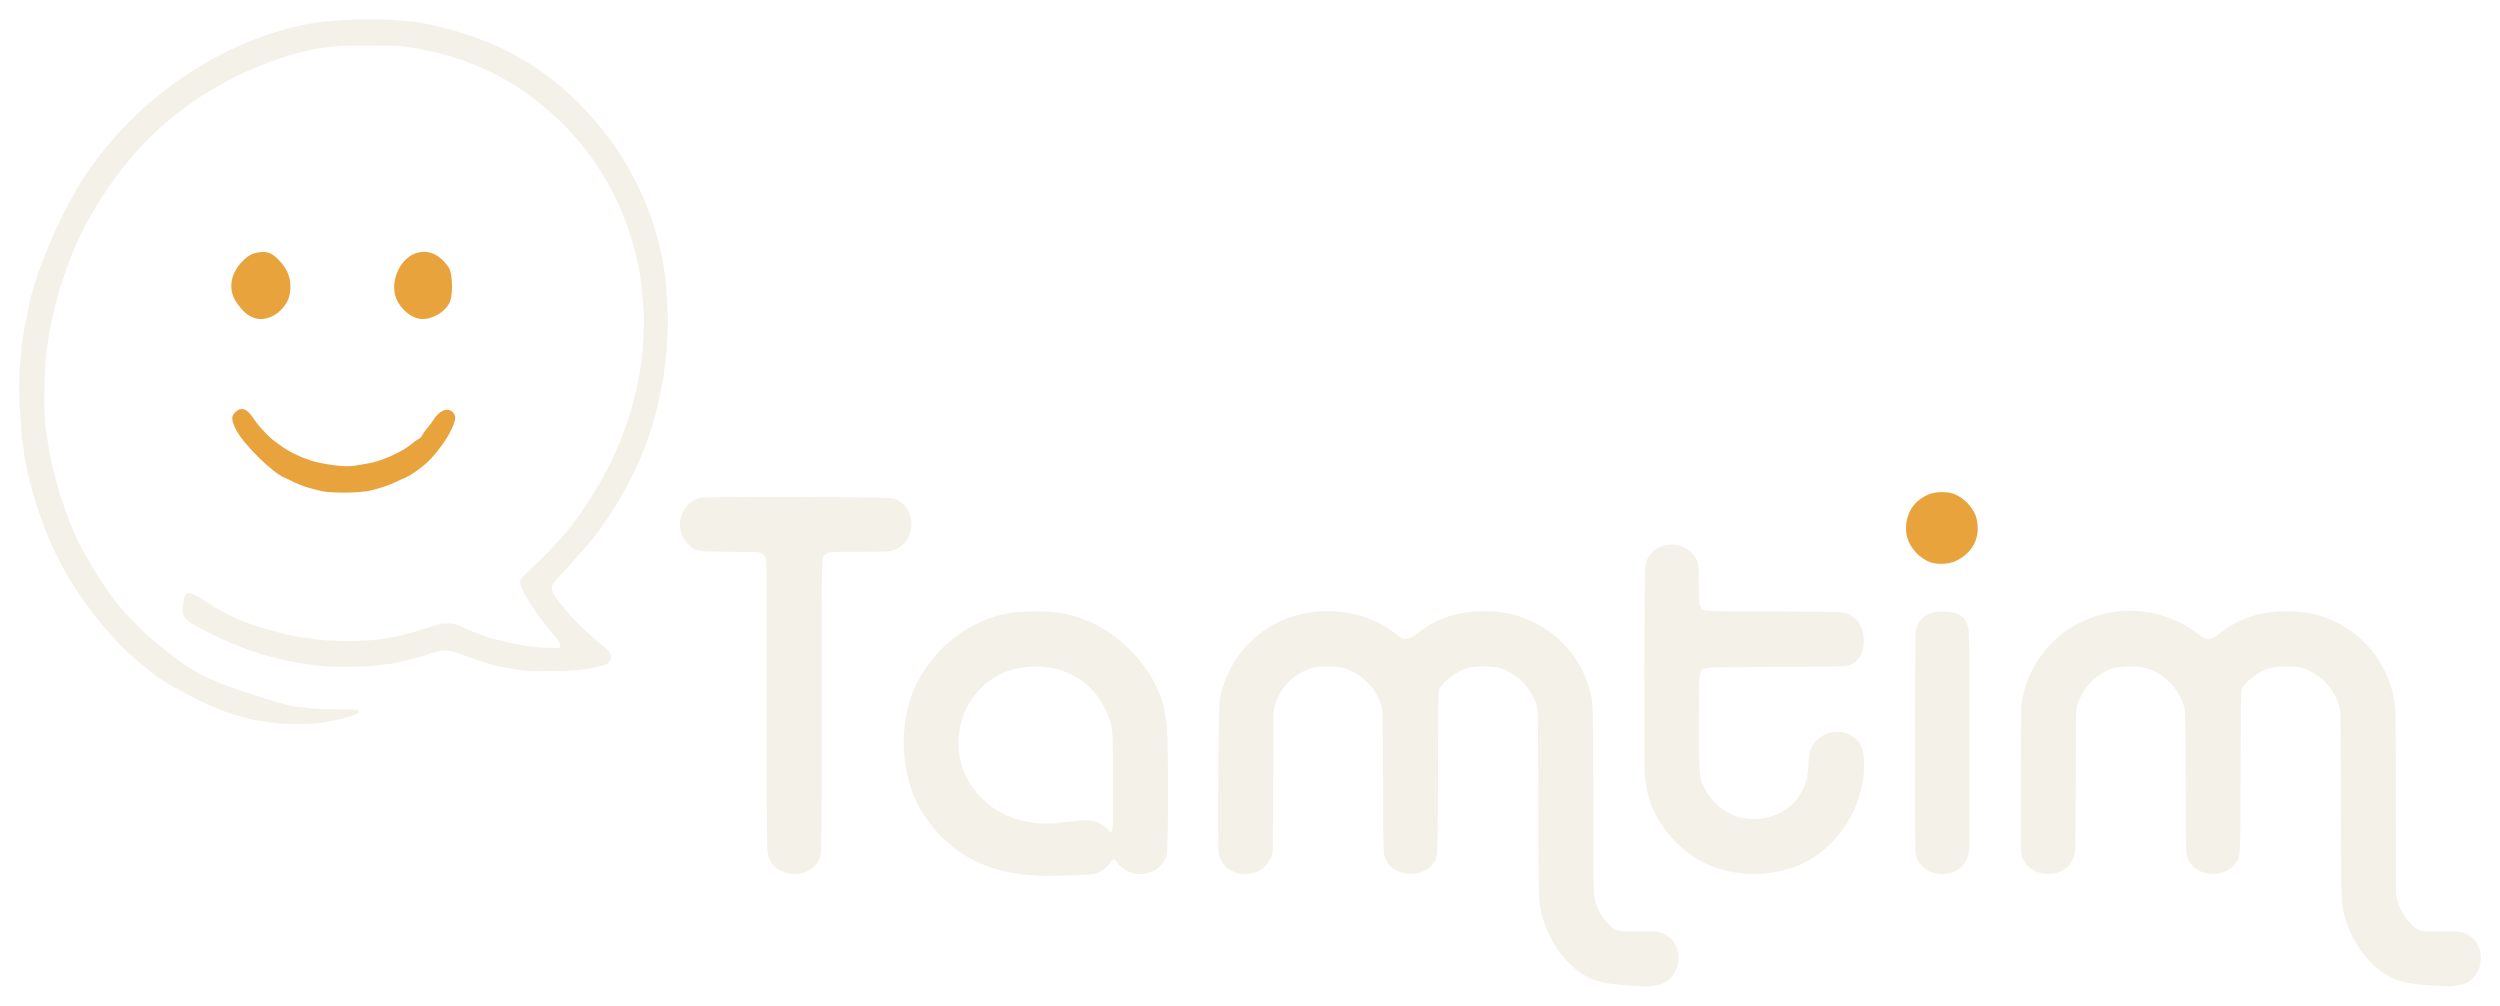
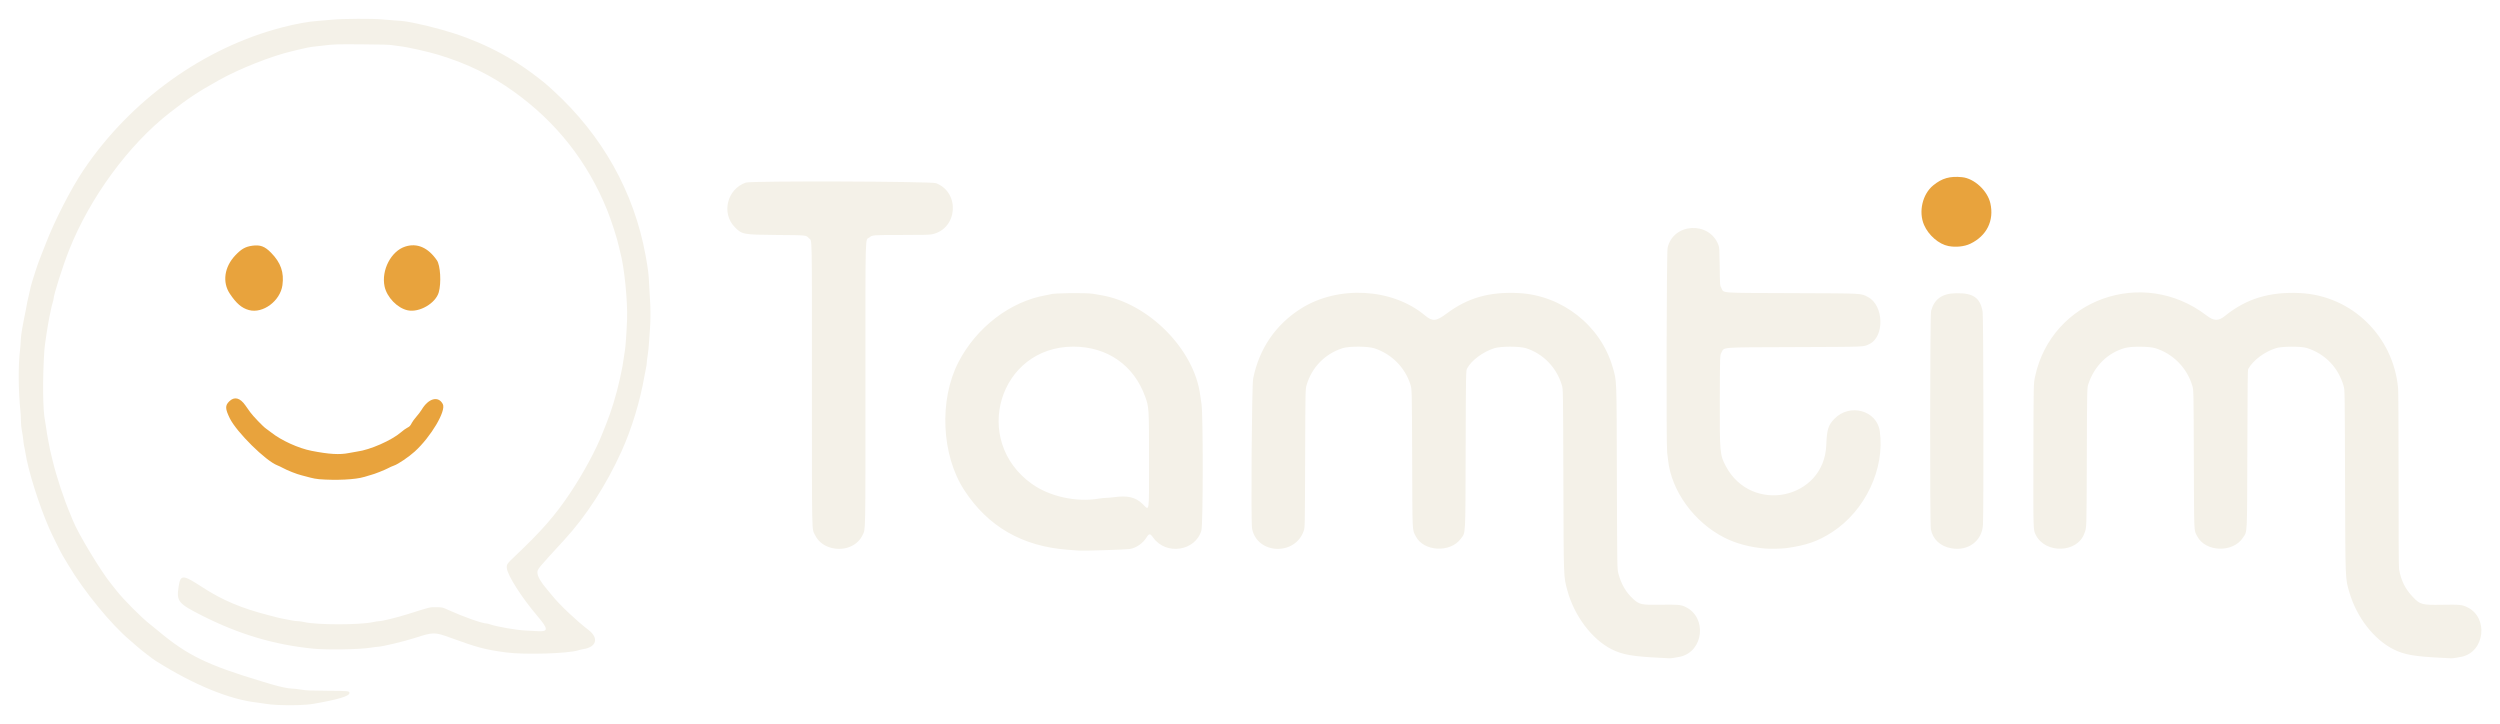
- <svg xmlns="http://www.w3.org/2000/svg" viewBox="235 280 5233 2104" width="5233" height="2104">
-   <path fill="#f4f1e8" fill-rule="evenodd" d="M3665.5,2343.9C3603.1,2340.9 3582.3,2337.2 3558.5,2325.3C3516.4,2304.1 3478.1,2253.1 3463.6,2199.0C3455.3,2167.8 3455.7,2178.2 3455.0,1962.0C3454.4,1766.5 3454.4,1766.5 3451.8,1757.8C3440.2,1719.5 3411.6,1690.1 3374.5,1678.3C3360.6,1674.0 3320.3,1674.0 3306.5,1678.4C3282.3,1686.1 3257.9,1704.2 3248.4,1721.3C3245.5,1726.5 3245.5,1726.5 3245.0,1897.0C3244.4,2087.3 3245.2,2073.4 3234.6,2087.8C3212.0,2118.7 3154.4,2115.5 3137.7,2082.5C3130.0,2067.1 3130.6,2080.5 3130.0,1915.0C3129.5,1766.5 3129.5,1766.5 3126.2,1756.2C3114.6,1719.7 3086.0,1690.9 3049.2,1678.7C3034.9,1674.0 2995.0,1673.8 2980.5,1678.3C2942.9,1690.3 2914.6,1719.1 2903.3,1757.0C2900.5,1766.5 2900.5,1766.5 2900.0,1915.0C2899.5,2063.5 2899.5,2063.5 2897.1,2070.5C2879.0,2124.7 2797.5,2121.9 2786.0,2066.6C2783.2,2053.0 2785.3,1758.6 2788.3,1743.5C2801.3,1679.1 2836.8,1627.3 2891.5,1592.9C2971.3,1542.8 3087.6,1549.3 3157.5,1607.9C3173.6,1621.3 3181.7,1620.7 3203.7,1604.2C3249.5,1569.9 3295.9,1556.7 3359.2,1559.9C3452.5,1564.7 3535.3,1630.0 3560.9,1719.0C3569.9,1750.3 3569.4,1736.8 3570.0,1954.5C3570.6,2152.5 3570.6,2152.5 3573.2,2162.5C3579.4,2185.8 3589.7,2203.4 3605.3,2217.5C3618.4,2229.4 3623.4,2230.4 3664.3,2229.7C3701.5,2229.1 3707.4,2229.6 3717.6,2234.5C3764.2,2256.9 3756.6,2329.6 3706.5,2341.3C3699.9,2342.9 3684.6,2345.2 3683.2,2344.8C3682.8,2344.8 3674.8,2344.3 3665.5,2343.9ZM5345.0,2343.9C5284.4,2341.0 5262.8,2337.3 5239.5,2325.7C5197.2,2304.7 5159.9,2256.7 5144.3,2203.1C5135.3,2172.2 5135.7,2181.3 5135.0,1965.0C5134.4,1768.5 5134.4,1768.5 5131.9,1759.5C5120.5,1719.8 5092.2,1690.5 5053.0,1677.9C5041.2,1674.1 4999.6,1674.2 4987.0,1678.1C4961.9,1685.9 4937.4,1704.2 4926.9,1723.0C4925.7,1725.1 4925.4,1752.7 4925.0,1895.5C4924.4,2085.1 4925.1,2070.8 4915.9,2085.1C4894.4,2118.7 4834.8,2116.9 4817.0,2082.1C4810.0,2068.3 4810.6,2081.3 4810.0,1917.0C4809.5,1768.5 4809.5,1768.5 4806.7,1759.0C4795.3,1720.7 4765.6,1690.4 4727.5,1678.4C4714.7,1674.3 4675.9,1674.0 4662.0,1677.9C4625.2,1688.1 4596.3,1716.4 4583.4,1755.0C4580.5,1763.5 4580.5,1763.5 4580.0,1912.5C4579.4,2072.9 4579.8,2062.3 4574.6,2076.6C4559.7,2118.5 4491.1,2120.7 4470.5,2080.0C4464.7,2068.5 4464.9,2074.2 4465.2,1908.0C4465.5,1754.5 4465.5,1754.5 4468.8,1739.2C4504.5,1573.1 4700.1,1503.2 4836.9,1607.7C4853.2,1620.2 4862.6,1620.5 4877.0,1608.9C4923.1,1571.7 4973.0,1556.6 5038.9,1559.9C5149.6,1565.6 5238.9,1652.6 5249.0,1764.5C5249.6,1771.3 5250.0,1847.2 5250.0,1961.6C5250.0,2090.0 5250.3,2149.5 5251.1,2153.6C5255.6,2178.3 5264.3,2195.8 5280.6,2212.9C5296.3,2229.4 5300.1,2230.5 5342.9,2229.8C5382.1,2229.1 5386.6,2229.6 5398.0,2235.2C5443.4,2257.5 5435.5,2330.0 5386.5,2341.3C5379.8,2342.9 5364.6,2345.2 5363.2,2344.8C5362.8,2344.8 5354.6,2344.3 5345.0,2343.9ZM2414.5,2113.4C2412.3,2113.2 2401.1,2112.3 2389.5,2111.5C2292.1,2104.2 2218.4,2061.7 2167.5,1983.6C2118.3,1908.2 2112.9,1789.9 2154.8,1708.5C2193.5,1633.5 2266.3,1577.8 2343.0,1564.5C2348.2,1563.6 2352.7,1562.7 2353.0,1562.5C2357.5,1559.7 2429.4,1558.9 2444.0,1561.4C2448.7,1562.2 2456.6,1563.6 2461.5,1564.4C2563.7,1581.7 2662.0,1681.0 2674.5,1779.5C2674.8,1782.2 2676.1,1790.8 2677.3,1798.5C2680.9,1821.5 2680.7,2057.2 2677.1,2069.9C2664.3,2114.6 2601.0,2124.1 2573.5,2085.5C2566.8,2076.1 2564.6,2076.1 2559.0,2085.2C2551.2,2097.8 2536.7,2107.8 2523.0,2109.9C2514.3,2111.2 2423.4,2114.2 2414.5,2113.4ZM1889.5,2109.0C1869.6,2106.3 1854.3,2095.9 1846.5,2079.6C1839.5,2064.9 1840.0,2089.9 1840.0,1755.0C1840.0,1421.2 1840.6,1449.3 1833.7,1442.2C1827.0,1435.1 1830.9,1435.6 1764.0,1435.0C1692.1,1434.4 1689.6,1433.9 1674.3,1418.3C1644.8,1388.2 1657.7,1336.2 1698.0,1322.4C1709.4,1318.5 2096.3,1319.7 2106.7,1323.7C2159.1,1343.9 2153.2,1421.9 2098.3,1433.5C2092.8,1434.7 2080.1,1435.0 2033.0,1435.0C1970.5,1435.0 1969.8,1435.1 1963.6,1440.2C1954.1,1448.0 1955.0,1414.5 1955.0,1757.2C1955.0,2087.0 1955.4,2065.9 1948.9,2079.8C1939.3,2100.7 1915.2,2112.5 1889.5,2109.0ZM3889.5,2109.0C3856.0,2106.2 3826.2,2098.3 3800.9,2085.4C3735.8,2052.4 3687.0,1984.9 3680.0,1918.6C3679.5,1913.6 3678.6,1906.1 3678.0,1902.0C3675.9,1885.6 3676.8,1472.7 3679.0,1462.7C3690.9,1409.0 3769.0,1404.7 3788.3,1456.7C3790.3,1462.2 3790.4,1464.7 3791.0,1503.0C3791.5,1543.5 3791.5,1543.5 3794.5,1548.9C3800.9,1560.5 3786.0,1559.4 3946.4,1560.0C4103.0,1560.6 4093.7,1560.1 4109.5,1568.3C4143.8,1585.9 4145.8,1653.7 4112.5,1669.5C4099.1,1675.8 4109.7,1675.4 3951.4,1676.0C3787.9,1676.6 3801.7,1675.5 3794.6,1688.0C3791.5,1693.5 3791.5,1693.5 3791.2,1788.0C3790.9,1902.8 3791.3,1907.8 3804.2,1932.0C3859.4,2035.8 4015.2,2003.3 4020.0,1887.0C4021.4,1852.7 4024.1,1843.9 4037.6,1830.0C4070.5,1796.1 4128.6,1812.0 4135.0,1856.5C4146.5,1937.2 4103.6,2027.9 4032.3,2073.9C4002.2,2093.3 3977.6,2101.9 3934.5,2108.0C3925.3,2109.3 3899.6,2109.9 3889.5,2109.0ZM4288.8,2108.4C4265.0,2104.1 4248.9,2089.1 4244.8,2067.4C4242.5,2055.1 4242.9,1606.6 4245.3,1598.1C4252.3,1572.6 4268.9,1560.8 4298.7,1560.2C4335.8,1559.4 4351.0,1569.9 4356.1,1600.1C4357.9,1610.7 4358.5,2021.4 4356.8,2057.5C4355.1,2092.5 4325.0,2115.0 4288.8,2108.4ZM2564.5,1918.2C2564.5,1807.5 2564.4,1805.0 2556.3,1782.7C2532.0,1714.9 2474.8,1675.0 2401.8,1675.0C2242.2,1675.0 2181.5,1876.8 2313.0,1970.2C2350.9,1997.2 2408.6,2009.8 2456.2,2001.7C2461.6,2000.8 2468.8,2000.0 2472.2,2000.0C2475.7,2000.0 2483.4,1999.3 2489.5,1998.5C2518.8,1994.6 2535.4,1998.5 2550.5,2013.0C2565.9,2027.8 2564.5,2037.3 2564.5,1918.2ZM831.5,1795.1C822.7,1794.7 811.5,1793.6 806.5,1792.7C801.5,1791.8 793.2,1790.6 788.0,1790.0C728.5,1783.5 651.4,1751.9 569.8,1700.4C562.3,1695.7 539.2,1677.8 529.6,1669.4C524.7,1665.0 517.8,1659.0 514.1,1655.9C473.6,1621.9 415.5,1550.8 382.0,1494.5C377.4,1486.8 372.0,1477.8 370.0,1474.5C365.9,1467.9 346.4,1428.6 340.5,1415.0C318.5,1364.5 295.5,1291.3 289.5,1252.5C288.6,1247.0 287.5,1240.9 286.9,1239.0C286.4,1237.1 285.5,1230.9 285.0,1225.3C284.4,1219.6 283.1,1210.7 282.0,1205.4C280.7,1199.3 280.0,1191.7 280.0,1184.6C280.0,1178.5 279.5,1169.0 278.9,1163.5C274.3,1118.8 274.0,1064.3 278.1,1032.0C278.6,1027.9 279.3,1018.9 279.6,1012.0C279.9,1005.1 281.2,994.1 282.5,987.5C283.8,980.9 285.2,972.8 285.8,969.5C286.3,966.2 287.4,960.6 288.3,957.0C289.1,953.4 290.3,947.8 290.8,944.5C292.5,934.0 295.0,921.7 297.1,914.0C298.2,909.9 299.5,903.8 300.1,900.5C301.0,895.2 307.1,874.8 311.5,862.0C312.4,859.5 314.0,854.8 315.0,851.5C316.0,848.2 319.6,838.5 323.0,830.0C326.4,821.5 331.0,809.8 333.2,804.0C352.2,754.5 387.6,685.5 414.3,645.8C515.6,495.2 672.7,382.4 842.0,338.7C871.3,331.1 899.2,326.1 918.5,324.9C926.8,324.4 941.1,323.2 950.5,322.2C971.4,320.1 1037.7,319.8 1056.0,321.7C1062.3,322.4 1075.2,323.4 1084.5,324.0C1102.8,325.2 1105.7,325.6 1122.5,328.9C1145.4,333.5 1157.4,336.4 1183.5,343.6C1256.7,363.7 1323.8,396.2 1381.0,439.2C1402.4,455.3 1406.6,458.7 1424.1,474.7C1529.5,571.1 1597.6,692.4 1622.4,828.5C1627.9,859.0 1629.2,868.9 1630.1,890.5C1630.6,902.6 1631.5,917.8 1632.0,924.2C1633.3,939.1 1633.3,971.3 1632.0,985.5C1631.5,991.5 1630.6,1004.6 1630.0,1014.5C1629.4,1024.4 1628.0,1037.6 1627.0,1043.9C1625.9,1050.1 1625.0,1057.3 1625.0,1059.9C1625.0,1062.4 1624.3,1067.4 1623.4,1071.0C1622.6,1074.6 1621.0,1082.5 1620.0,1088.5C1610.5,1143.1 1592.5,1201.9 1570.7,1250.1C1537.7,1322.9 1494.7,1389.3 1447.5,1440.6C1389.9,1503.2 1390.0,1503.1 1390.0,1510.9C1390.1,1518.5 1397.6,1531.6 1410.4,1546.4C1413.8,1550.3 1419.4,1557.1 1423.0,1561.5C1438.0,1580.2 1474.9,1614.9 1499.5,1633.7C1522.5,1651.1 1517.4,1670.6 1488.7,1675.1C1485.3,1675.6 1480.5,1676.7 1478.0,1677.6C1456.6,1684.7 1361.9,1687.5 1322.5,1682.2C1277.0,1676.0 1261.5,1671.9 1202.5,1650.4C1169.3,1638.3 1166.0,1638.3 1127.5,1650.8C1104.3,1658.4 1055.7,1670.0 1047.3,1670.0C1045.2,1670.0 1038.1,1670.9 1031.5,1672.0C1008.0,1675.9 938.1,1677.1 908.0,1674.1C824.1,1665.7 748.6,1643.2 669.5,1603.2C617.6,1576.9 614.1,1572.5 618.9,1540.7C623.0,1514.3 627.5,1514.4 670.3,1542.3C712.8,1569.9 754.4,1587.5 813.0,1602.4C818.8,1603.9 826.9,1606.0 831.0,1607.1C835.1,1608.2 842.3,1609.7 847.0,1610.5C851.7,1611.3 858.6,1612.6 862.5,1613.5C866.4,1614.3 872.0,1615.0 875.0,1615.0C878.0,1615.0 884.3,1615.9 889.0,1617.0C916.0,1623.3 1008.9,1623.3 1036.8,1617.0C1041.9,1615.9 1047.6,1615.0 1049.6,1615.0C1056.5,1615.0 1085.8,1607.8 1111.0,1600.0C1162.9,1583.7 1157.7,1585.0 1172.3,1585.0C1185.5,1585.0 1185.5,1585.0 1200.0,1591.6C1231.6,1605.9 1271.7,1620.0 1280.8,1620.0C1282.0,1620.0 1285.6,1620.9 1288.7,1622.0C1303.4,1627.0 1344.2,1634.1 1364.0,1635.1C1373.1,1635.6 1385.0,1636.2 1390.5,1636.5C1414.0,1637.9 1413.9,1632.2 1390.0,1604.0C1356.2,1564.3 1325.7,1516.5 1324.3,1501.2C1323.5,1493.1 1324.5,1491.7 1342.1,1475.0C1399.1,1421.0 1427.2,1388.9 1459.1,1341.5C1488.1,1298.4 1516.8,1245.4 1530.5,1209.5C1531.8,1206.2 1534.9,1198.3 1537.5,1192.0C1549.0,1163.6 1559.7,1128.4 1567.3,1094.0C1572.6,1069.7 1574.0,1062.1 1575.5,1050.1C1576.4,1043.2 1577.5,1035.6 1578.1,1033.1C1579.3,1027.7 1581.8,992.1 1582.7,967.0C1584.1,926.4 1576.7,853.2 1568.0,822.0C1567.0,818.4 1565.6,812.8 1565.0,809.5C1562.1,794.8 1548.7,753.0 1539.7,731.0C1497.8,627.6 1430.9,542.7 1340.0,477.4C1289.5,441.1 1240.4,417.1 1177.0,397.7C1155.2,391.1 1108.7,380.7 1095.5,379.5C1091.7,379.1 1084.2,378.1 1079.0,377.2C1071.4,376.0 1058.4,375.6 1013.1,375.3C958.5,374.9 953.1,375.0 929.0,378.0C924.3,378.6 916.3,379.5 911.2,380.0C902.5,380.8 890.1,383.2 876.5,386.7C873.2,387.6 867.1,389.1 863.0,390.0C818.8,400.2 749.1,427.8 705.5,452.3C659.2,478.2 640.4,490.7 600.0,522.1C511.6,590.9 428.4,704.4 383.6,817.2C369.9,851.7 350.1,914.0 350.0,923.1C349.9,924.4 349.2,927.3 348.4,929.5C347.1,933.2 345.4,940.6 341.6,959.0C337.6,978.5 331.2,1020.4 330.4,1032.0C326.2,1093.9 326.9,1162.6 331.9,1185.1C332.5,1187.6 333.6,1195.0 334.5,1201.6C335.3,1208.1 336.9,1217.5 337.9,1222.5C339.0,1227.5 340.3,1234.2 340.8,1237.5C341.7,1243.4 342.2,1245.5 348.0,1269.5C356.5,1305.0 372.5,1353.3 386.5,1386.0C387.8,1389.0 390.1,1394.7 391.6,1398.5C402.0,1425.3 452.1,1508.5 473.9,1534.9C475.9,1537.3 481.1,1543.9 485.4,1549.4C500.0,1568.2 540.8,1609.0 557.5,1621.7C560.2,1623.8 567.9,1630.0 574.5,1635.5C637.8,1688.6 680.2,1709.2 798.5,1744.7C805.1,1746.7 814.1,1749.4 818.5,1750.7C835.6,1755.9 855.5,1760.0 863.3,1760.0C866.8,1760.0 875.5,1761.0 882.6,1762.2C894.2,1764.1 899.8,1764.3 938.7,1764.6C984.3,1764.9 986.0,1765.0 986.0,1769.5C986.0,1776.1 961.9,1783.4 909.6,1792.5C892.9,1795.5 861.9,1796.5 831.5,1795.1Z" />
-   <path fill="#e8a33d" fill-rule="evenodd" d="M4282.6,1458.8C4262.1,1454.9 4239.8,1435.7 4230.2,1413.5C4217.9,1385.2 4226.7,1347.2 4250.0,1328.3C4268.9,1312.9 4285.7,1308.2 4312.0,1310.8C4338.1,1313.5 4366.6,1339.8 4372.7,1367.0C4381.1,1404.3 4364.8,1437.0 4329.5,1453.9C4316.9,1459.9 4298.5,1461.9 4282.6,1458.8ZM921.0,1309.9C915.2,1309.4 906.7,1307.9 902.0,1306.5C897.3,1305.2 888.9,1303.0 883.4,1301.6C872.9,1299.1 852.9,1291.2 842.5,1285.5C839.2,1283.7 834.2,1281.3 831.3,1280.2C806.0,1270.6 743.5,1208.8 728.8,1178.9C718.9,1158.6 718.6,1151.5 727.6,1142.7C738.7,1131.7 750.8,1134.7 762.4,1151.3C766.0,1156.3 770.5,1162.8 772.6,1165.7C778.2,1173.7 800.7,1197.1 806.5,1201.0C809.3,1202.9 814.5,1206.8 818.1,1209.6C839.3,1226.5 876.6,1243.5 904.5,1248.9C942.2,1256.3 965.1,1257.7 985.1,1253.6C991.9,1252.2 999.8,1250.8 1002.5,1250.5C1030.3,1246.9 1076.6,1226.5 1096.9,1209.0C1101.2,1205.2 1107.0,1201.0 1109.7,1199.7C1115.4,1196.8 1117.0,1195.1 1120.3,1188.5C1121.7,1185.8 1126.0,1179.9 1129.9,1175.5C1133.8,1171.1 1138.9,1164.4 1141.2,1160.6C1155.9,1135.8 1177.2,1130.2 1186.7,1148.5C1194.3,1162.9 1161.1,1218.9 1126.3,1250.5C1113.9,1261.8 1090.6,1277.6 1082.0,1280.5C1078.2,1281.8 1072.3,1284.4 1068.8,1286.4C1062.2,1290.0 1039.0,1299.2 1033.0,1300.5C1031.1,1300.9 1024.0,1303.0 1017.4,1305.1C999.4,1310.7 957.5,1312.8 921.0,1309.9ZM770.1,946.4C754.7,942.3 742.9,932.2 729.0,911.3C712.4,886.4 717.1,853.7 740.8,828.7C753.9,815.0 762.3,810.2 777.2,808.1C794.2,805.7 804.1,809.4 817.6,823.2C838.5,844.5 845.8,865.5 842.0,892.9C837.3,926.8 800.1,954.5 770.1,946.4ZM1111.5,947.0C1089.2,942.4 1066.5,919.0 1061.5,895.5C1054.2,860.8 1075.5,819.6 1106.0,809.9C1131.4,801.7 1155.1,812.0 1174.0,839.5C1181.5,850.3 1183.7,888.1 1178.0,908.2C1171.3,931.8 1136.5,952.1 1111.5,947.0Z" />
+ <svg xmlns="http://www.w3.org/2000/svg" viewBox="235 280 5373 1555" width="5373" height="1555">
+   <path fill="#f4f1e8" fill-rule="evenodd" d="M831.5,1795.1C822.7,1794.7 811.5,1793.6 806.5,1792.7C801.5,1791.8 793.2,1790.6 788.0,1790.0C728.5,1783.5 651.4,1751.9 569.8,1700.4C562.3,1695.7 539.2,1677.8 529.6,1669.4C524.7,1665.0 517.8,1659.0 514.1,1655.9C473.6,1621.9 415.5,1550.8 382.0,1494.5C377.4,1486.8 372.0,1477.8 370.0,1474.5C365.9,1467.9 346.4,1428.6 340.5,1415.0C318.5,1364.5 295.5,1291.3 289.5,1252.5C288.6,1247.0 287.5,1240.9 286.9,1239.0C286.4,1237.1 285.5,1230.9 285.0,1225.3C284.4,1219.6 283.1,1210.7 282.0,1205.4C280.7,1199.3 280.0,1191.7 280.0,1184.6C280.0,1178.5 279.5,1169.0 278.9,1163.5C274.3,1118.8 274.0,1064.3 278.1,1032.0C278.6,1027.9 279.3,1018.9 279.6,1012.0C279.9,1005.1 281.2,994.1 282.5,987.5C283.8,980.9 285.2,972.8 285.8,969.5C286.3,966.2 287.4,960.6 288.3,957.0C289.1,953.4 290.3,947.8 290.8,944.5C292.5,934.0 295.0,921.7 297.1,914.0C298.2,909.9 299.5,903.8 300.1,900.5C301.0,895.2 307.1,874.8 311.5,862.0C312.4,859.5 314.0,854.8 315.0,851.5C316.0,848.2 319.6,838.5 323.0,830.0C326.4,821.5 331.0,809.8 333.2,804.0C352.2,754.5 387.6,685.5 414.3,645.8C515.6,495.2 672.7,382.4 842.0,338.7C871.3,331.1 899.2,326.1 918.5,324.9C926.8,324.4 941.1,323.2 950.5,322.2C971.4,320.1 1037.7,319.8 1056.0,321.7C1062.3,322.4 1075.2,323.4 1084.5,324.0C1102.8,325.2 1105.7,325.6 1122.5,328.9C1145.4,333.5 1157.4,336.4 1183.5,343.6C1256.7,363.7 1323.8,396.2 1381.0,439.2C1402.4,455.3 1406.6,458.7 1424.1,474.7C1529.5,571.1 1597.6,692.4 1622.4,828.5C1627.9,859.0 1629.2,868.9 1630.1,890.5C1630.6,902.6 1631.5,917.8 1632.0,924.2C1633.3,939.1 1633.3,971.3 1632.0,985.5C1631.5,991.5 1630.6,1004.6 1630.0,1014.5C1629.4,1024.4 1628.0,1037.6 1627.0,1043.9C1625.9,1050.1 1625.0,1057.3 1625.0,1059.9C1625.0,1062.4 1624.3,1067.4 1623.4,1071.0C1622.6,1074.6 1621.0,1082.5 1620.0,1088.5C1610.5,1143.1 1592.5,1201.9 1570.7,1250.1C1537.7,1322.9 1494.7,1389.3 1447.5,1440.6C1389.9,1503.2 1390.0,1503.1 1390.0,1510.9C1390.1,1518.5 1397.6,1531.6 1410.4,1546.4C1413.8,1550.3 1419.4,1557.1 1423.0,1561.5C1438.0,1580.2 1474.9,1614.9 1499.5,1633.7C1522.5,1651.1 1517.4,1670.6 1488.7,1675.1C1485.3,1675.6 1480.5,1676.7 1478.0,1677.6C1456.6,1684.7 1361.9,1687.5 1322.5,1682.2C1277.0,1676.0 1261.5,1671.9 1202.5,1650.4C1169.3,1638.3 1166.0,1638.3 1127.5,1650.8C1104.3,1658.4 1055.7,1670.0 1047.3,1670.0C1045.2,1670.0 1038.1,1670.9 1031.5,1672.0C1008.0,1675.9 938.1,1677.1 908.0,1674.1C824.1,1665.7 748.6,1643.2 669.5,1603.2C617.6,1576.9 614.1,1572.5 618.9,1540.7C623.0,1514.3 627.5,1514.4 670.3,1542.3C712.8,1569.9 754.4,1587.5 813.0,1602.4C818.8,1603.9 826.9,1606.0 831.0,1607.1C835.1,1608.2 842.3,1609.7 847.0,1610.5C851.7,1611.3 858.6,1612.6 862.5,1613.5C866.4,1614.3 872.0,1615.0 875.0,1615.0C878.0,1615.0 884.3,1615.9 889.0,1617.0C916.0,1623.3 1008.9,1623.3 1036.8,1617.0C1041.9,1615.9 1047.6,1615.0 1049.6,1615.0C1056.5,1615.0 1085.8,1607.8 1111.0,1600.0C1162.9,1583.7 1157.7,1585.0 1172.3,1585.0C1185.5,1585.0 1185.5,1585.0 1200.0,1591.6C1231.6,1605.9 1271.7,1620.0 1280.8,1620.0C1282.0,1620.0 1285.6,1620.9 1288.7,1622.0C1303.4,1627.0 1344.2,1634.1 1364.0,1635.1C1373.1,1635.6 1385.0,1636.2 1390.5,1636.5C1414.0,1637.9 1413.9,1632.2 1390.0,1604.0C1356.2,1564.3 1325.7,1516.5 1324.3,1501.2C1323.5,1493.1 1324.5,1491.7 1342.1,1475.0C1399.1,1421.0 1427.2,1388.9 1459.1,1341.5C1488.1,1298.4 1516.8,1245.4 1530.5,1209.5C1531.8,1206.2 1534.9,1198.3 1537.5,1192.0C1549.0,1163.6 1559.7,1128.4 1567.3,1094.0C1572.6,1069.7 1574.0,1062.1 1575.5,1050.1C1576.4,1043.2 1577.5,1035.6 1578.1,1033.1C1579.3,1027.7 1581.8,992.1 1582.7,967.0C1584.1,926.4 1576.7,853.2 1568.0,822.0C1567.0,818.4 1565.6,812.8 1565.0,809.5C1562.1,794.8 1548.7,753.0 1539.7,731.0C1497.8,627.6 1430.9,542.7 1340.0,477.4C1289.5,441.1 1240.4,417.1 1177.0,397.7C1155.2,391.1 1108.7,380.7 1095.5,379.5C1091.7,379.1 1084.2,378.1 1079.0,377.2C1071.4,376.0 1058.4,375.6 1013.1,375.3C958.5,374.9 953.1,375.0 929.0,378.0C924.3,378.6 916.3,379.5 911.2,380.0C902.5,380.8 890.1,383.2 876.5,386.7C873.2,387.6 867.1,389.1 863.0,390.0C818.8,400.2 749.1,427.8 705.5,452.3C659.2,478.2 640.4,490.7 600.0,522.1C511.6,590.9 428.4,704.4 383.6,817.2C369.9,851.7 350.1,914.0 350.0,923.1C349.9,924.4 349.2,927.3 348.4,929.5C347.1,933.2 345.4,940.6 341.6,959.0C337.6,978.5 331.2,1020.4 330.4,1032.0C326.2,1093.9 326.9,1162.6 331.9,1185.1C332.5,1187.6 333.6,1195.0 334.5,1201.6C335.3,1208.1 336.9,1217.5 337.9,1222.5C339.0,1227.5 340.3,1234.2 340.8,1237.5C341.7,1243.4 342.2,1245.5 348.0,1269.5C356.5,1305.0 372.5,1353.3 386.5,1386.0C387.8,1389.0 390.1,1394.7 391.6,1398.5C402.0,1425.3 452.1,1508.5 473.9,1534.9C475.9,1537.3 481.1,1543.9 485.4,1549.4C500.0,1568.2 540.8,1609.0 557.5,1621.7C560.2,1623.8 567.9,1630.0 574.5,1635.5C637.8,1688.6 680.2,1709.2 798.5,1744.7C805.1,1746.7 814.1,1749.4 818.5,1750.7C835.6,1755.9 855.5,1760.0 863.3,1760.0C866.8,1760.0 875.5,1761.0 882.6,1762.2C894.2,1764.1 899.8,1764.3 938.7,1764.6C984.3,1764.9 986.0,1765.0 986.0,1769.5C986.0,1776.1 961.9,1783.4 909.6,1792.5C892.9,1795.5 861.9,1796.5 831.5,1795.1Z" />
+   <path fill="#e8a33d" fill-rule="evenodd" d="M921.0,1309.9C915.2,1309.4 906.7,1307.9 902.0,1306.5C897.3,1305.2 888.9,1303.0 883.4,1301.6C872.9,1299.1 852.9,1291.2 842.5,1285.5C839.2,1283.7 834.2,1281.3 831.3,1280.2C806.0,1270.6 743.5,1208.8 728.8,1178.9C718.9,1158.6 718.6,1151.5 727.6,1142.7C738.7,1131.7 750.8,1134.7 762.4,1151.3C766.0,1156.3 770.5,1162.8 772.6,1165.7C778.2,1173.7 800.7,1197.1 806.5,1201.0C809.3,1202.9 814.5,1206.8 818.1,1209.6C839.3,1226.5 876.6,1243.5 904.5,1248.9C942.2,1256.3 965.1,1257.7 985.1,1253.6C991.9,1252.2 999.8,1250.8 1002.5,1250.5C1030.3,1246.9 1076.6,1226.5 1096.9,1209.0C1101.2,1205.2 1107.0,1201.0 1109.7,1199.7C1115.4,1196.8 1117.0,1195.1 1120.3,1188.5C1121.7,1185.8 1126.0,1179.9 1129.9,1175.5C1133.8,1171.1 1138.9,1164.4 1141.2,1160.6C1155.9,1135.8 1177.2,1130.2 1186.7,1148.5C1194.3,1162.9 1161.1,1218.9 1126.3,1250.5C1113.9,1261.8 1090.6,1277.6 1082.0,1280.5C1078.2,1281.8 1072.3,1284.4 1068.8,1286.4C1062.2,1290.0 1039.0,1299.2 1033.0,1300.5C1031.1,1300.9 1024.0,1303.0 1017.4,1305.1C999.4,1310.7 957.5,1312.8 921.0,1309.9ZM770.1,946.4C754.7,942.3 742.9,932.2 729.0,911.3C712.4,886.4 717.1,853.7 740.8,828.7C753.9,815.0 762.3,810.2 777.2,808.1C794.2,805.7 804.1,809.4 817.6,823.2C838.5,844.5 845.8,865.5 842.0,892.9C837.3,926.8 800.1,954.5 770.1,946.4ZM1111.5,947.0C1089.2,942.4 1066.5,919.0 1061.5,895.5C1054.2,860.8 1075.5,819.6 1106.0,809.9C1131.4,801.7 1155.1,812.0 1174.0,839.5C1181.5,850.3 1183.7,888.1 1178.0,908.2C1171.3,931.8 1136.5,952.1 1111.5,947.0Z" />
+   <g transform="translate(140 -650)">
+     <path fill="#f4f1e8" fill-rule="evenodd" d="M3665.5,2343.9C3603.1,2340.9 3582.3,2337.2 3558.5,2325.3C3516.4,2304.1 3478.1,2253.1 3463.6,2199.0C3455.3,2167.8 3455.7,2178.2 3455.0,1962.0C3454.4,1766.5 3454.4,1766.5 3451.8,1757.8C3440.2,1719.5 3411.6,1690.1 3374.5,1678.3C3360.6,1674.0 3320.3,1674.0 3306.5,1678.4C3282.3,1686.1 3257.9,1704.2 3248.4,1721.3C3245.5,1726.5 3245.5,1726.5 3245.0,1897.0C3244.4,2087.3 3245.2,2073.4 3234.6,2087.8C3212.0,2118.7 3154.4,2115.5 3137.7,2082.5C3130.0,2067.1 3130.6,2080.5 3130.0,1915.0C3129.5,1766.5 3129.5,1766.5 3126.2,1756.2C3114.6,1719.7 3086.0,1690.9 3049.2,1678.7C3034.9,1674.0 2995.0,1673.8 2980.5,1678.3C2942.9,1690.3 2914.6,1719.1 2903.3,1757.0C2900.5,1766.5 2900.5,1766.5 2900.0,1915.0C2899.5,2063.5 2899.5,2063.5 2897.1,2070.5C2879.0,2124.7 2797.5,2121.9 2786.0,2066.6C2783.2,2053.0 2785.3,1758.6 2788.3,1743.5C2801.3,1679.1 2836.8,1627.3 2891.5,1592.9C2971.3,1542.8 3087.6,1549.3 3157.5,1607.9C3173.6,1621.3 3181.7,1620.7 3203.7,1604.2C3249.5,1569.9 3295.9,1556.7 3359.2,1559.9C3452.5,1564.7 3535.3,1630.0 3560.9,1719.0C3569.9,1750.3 3569.4,1736.8 3570.0,1954.5C3570.6,2152.5 3570.6,2152.5 3573.2,2162.5C3579.4,2185.8 3589.7,2203.4 3605.3,2217.5C3618.4,2229.4 3623.4,2230.4 3664.3,2229.7C3701.5,2229.1 3707.4,2229.6 3717.6,2234.5C3764.2,2256.9 3756.6,2329.6 3706.5,2341.3C3699.9,2342.9 3684.6,2345.2 3683.2,2344.8C3682.8,2344.8 3674.8,2344.3 3665.5,2343.9ZM5345.0,2343.9C5284.4,2341.0 5262.8,2337.3 5239.5,2325.7C5197.2,2304.7 5159.9,2256.7 5144.3,2203.1C5135.3,2172.2 5135.7,2181.3 5135.0,1965.0C5134.4,1768.5 5134.4,1768.5 5131.9,1759.5C5120.5,1719.8 5092.2,1690.5 5053.0,1677.9C5041.2,1674.1 4999.6,1674.2 4987.0,1678.1C4961.9,1685.9 4937.4,1704.2 4926.9,1723.0C4925.7,1725.1 4925.4,1752.7 4925.0,1895.5C4924.4,2085.1 4925.1,2070.8 4915.9,2085.1C4894.4,2118.7 4834.8,2116.9 4817.0,2082.1C4810.0,2068.3 4810.6,2081.3 4810.0,1917.0C4809.5,1768.5 4809.5,1768.5 4806.7,1759.0C4795.3,1720.7 4765.6,1690.4 4727.5,1678.4C4714.7,1674.3 4675.9,1674.0 4662.0,1677.9C4625.2,1688.1 4596.3,1716.4 4583.4,1755.0C4580.5,1763.5 4580.5,1763.5 4580.0,1912.5C4579.4,2072.9 4579.8,2062.3 4574.6,2076.6C4559.7,2118.5 4491.1,2120.7 4470.5,2080.0C4464.7,2068.5 4464.9,2074.2 4465.2,1908.0C4465.5,1754.5 4465.5,1754.5 4468.8,1739.2C4504.5,1573.1 4700.1,1503.2 4836.9,1607.7C4853.2,1620.2 4862.6,1620.5 4877.0,1608.9C4923.1,1571.7 4973.0,1556.6 5038.9,1559.9C5149.6,1565.6 5238.9,1652.6 5249.0,1764.5C5249.6,1771.3 5250.0,1847.2 5250.0,1961.6C5250.0,2090.0 5250.3,2149.5 5251.1,2153.6C5255.6,2178.3 5264.3,2195.8 5280.6,2212.9C5296.3,2229.4 5300.1,2230.5 5342.9,2229.8C5382.1,2229.1 5386.6,2229.6 5398.0,2235.2C5443.4,2257.5 5435.5,2330.0 5386.5,2341.3C5379.8,2342.9 5364.6,2345.2 5363.2,2344.8C5362.8,2344.8 5354.6,2344.3 5345.0,2343.9ZM2414.5,2113.4C2412.3,2113.2 2401.1,2112.3 2389.5,2111.5C2292.1,2104.2 2218.4,2061.7 2167.5,1983.6C2118.3,1908.2 2112.9,1789.9 2154.8,1708.5C2193.5,1633.5 2266.3,1577.8 2343.0,1564.5C2348.2,1563.6 2352.7,1562.7 2353.0,1562.5C2357.5,1559.7 2429.4,1558.9 2444.0,1561.4C2448.7,1562.2 2456.6,1563.6 2461.5,1564.4C2563.7,1581.7 2662.0,1681.0 2674.5,1779.5C2674.8,1782.2 2676.1,1790.8 2677.3,1798.5C2680.9,1821.5 2680.7,2057.2 2677.1,2069.9C2664.3,2114.6 2601.0,2124.1 2573.5,2085.5C2566.8,2076.1 2564.6,2076.1 2559.0,2085.2C2551.2,2097.8 2536.7,2107.8 2523.0,2109.9C2514.3,2111.2 2423.4,2114.2 2414.5,2113.4ZM1889.5,2109.0C1869.6,2106.3 1854.3,2095.9 1846.5,2079.6C1839.5,2064.9 1840.0,2089.9 1840.0,1755.0C1840.0,1421.2 1840.6,1449.3 1833.7,1442.2C1827.0,1435.1 1830.9,1435.6 1764.0,1435.0C1692.1,1434.4 1689.6,1433.9 1674.3,1418.3C1644.8,1388.2 1657.7,1336.2 1698.0,1322.4C1709.4,1318.5 2096.3,1319.7 2106.7,1323.7C2159.1,1343.9 2153.2,1421.9 2098.3,1433.5C2092.8,1434.7 2080.1,1435.0 2033.0,1435.0C1970.5,1435.0 1969.8,1435.1 1963.6,1440.2C1954.1,1448.0 1955.0,1414.5 1955.0,1757.2C1955.0,2087.0 1955.4,2065.9 1948.9,2079.8C1939.3,2100.7 1915.2,2112.5 1889.5,2109.0ZM3889.5,2109.0C3856.0,2106.2 3826.2,2098.3 3800.9,2085.4C3735.8,2052.4 3687.0,1984.9 3680.0,1918.6C3679.5,1913.6 3678.6,1906.1 3678.0,1902.0C3675.9,1885.6 3676.8,1472.7 3679.0,1462.7C3690.9,1409.0 3769.0,1404.7 3788.3,1456.7C3790.3,1462.2 3790.4,1464.7 3791.0,1503.0C3791.5,1543.5 3791.5,1543.5 3794.5,1548.9C3800.9,1560.5 3786.0,1559.4 3946.4,1560.0C4103.0,1560.6 4093.7,1560.1 4109.5,1568.3C4143.8,1585.9 4145.8,1653.7 4112.5,1669.5C4099.1,1675.8 4109.7,1675.4 3951.4,1676.0C3787.9,1676.6 3801.7,1675.5 3794.6,1688.0C3791.5,1693.5 3791.5,1693.5 3791.2,1788.0C3790.9,1902.8 3791.3,1907.8 3804.2,1932.0C3859.4,2035.8 4015.2,2003.3 4020.0,1887.0C4021.4,1852.7 4024.1,1843.9 4037.6,1830.0C4070.5,1796.1 4128.6,1812.0 4135.0,1856.5C4146.5,1937.2 4103.6,2027.9 4032.3,2073.9C4002.2,2093.3 3977.6,2101.9 3934.5,2108.0C3925.3,2109.3 3899.6,2109.9 3889.5,2109.0ZM4288.8,2108.4C4265.0,2104.1 4248.9,2089.1 4244.8,2067.4C4242.5,2055.1 4242.9,1606.6 4245.3,1598.1C4252.3,1572.6 4268.9,1560.8 4298.7,1560.2C4335.8,1559.4 4351.0,1569.9 4356.1,1600.1C4357.9,1610.7 4358.5,2021.4 4356.8,2057.5C4355.1,2092.5 4325.0,2115.0 4288.8,2108.4ZM2564.5,1918.2C2564.5,1807.5 2564.4,1805.0 2556.3,1782.7C2532.0,1714.9 2474.8,1675.0 2401.8,1675.0C2242.2,1675.0 2181.5,1876.8 2313.0,1970.2C2350.9,1997.2 2408.6,2009.8 2456.2,2001.7C2461.6,2000.8 2468.8,2000.0 2472.2,2000.0C2475.7,2000.0 2483.4,1999.3 2489.5,1998.5C2518.8,1994.6 2535.4,1998.5 2550.5,2013.0C2565.9,2027.8 2564.5,2037.3 2564.5,1918.2Z" />
+     <path fill="#e8a33d" fill-rule="evenodd" d="M4282.6,1458.8C4262.1,1454.9 4239.8,1435.7 4230.2,1413.5C4217.9,1385.2 4226.7,1347.2 4250.0,1328.3C4268.9,1312.9 4285.7,1308.2 4312.0,1310.8C4338.1,1313.5 4366.6,1339.8 4372.7,1367.0C4381.1,1404.3 4364.8,1437.0 4329.5,1453.9C4316.9,1459.9 4298.5,1461.9 4282.6,1458.8Z" />
+   </g>
</svg>
